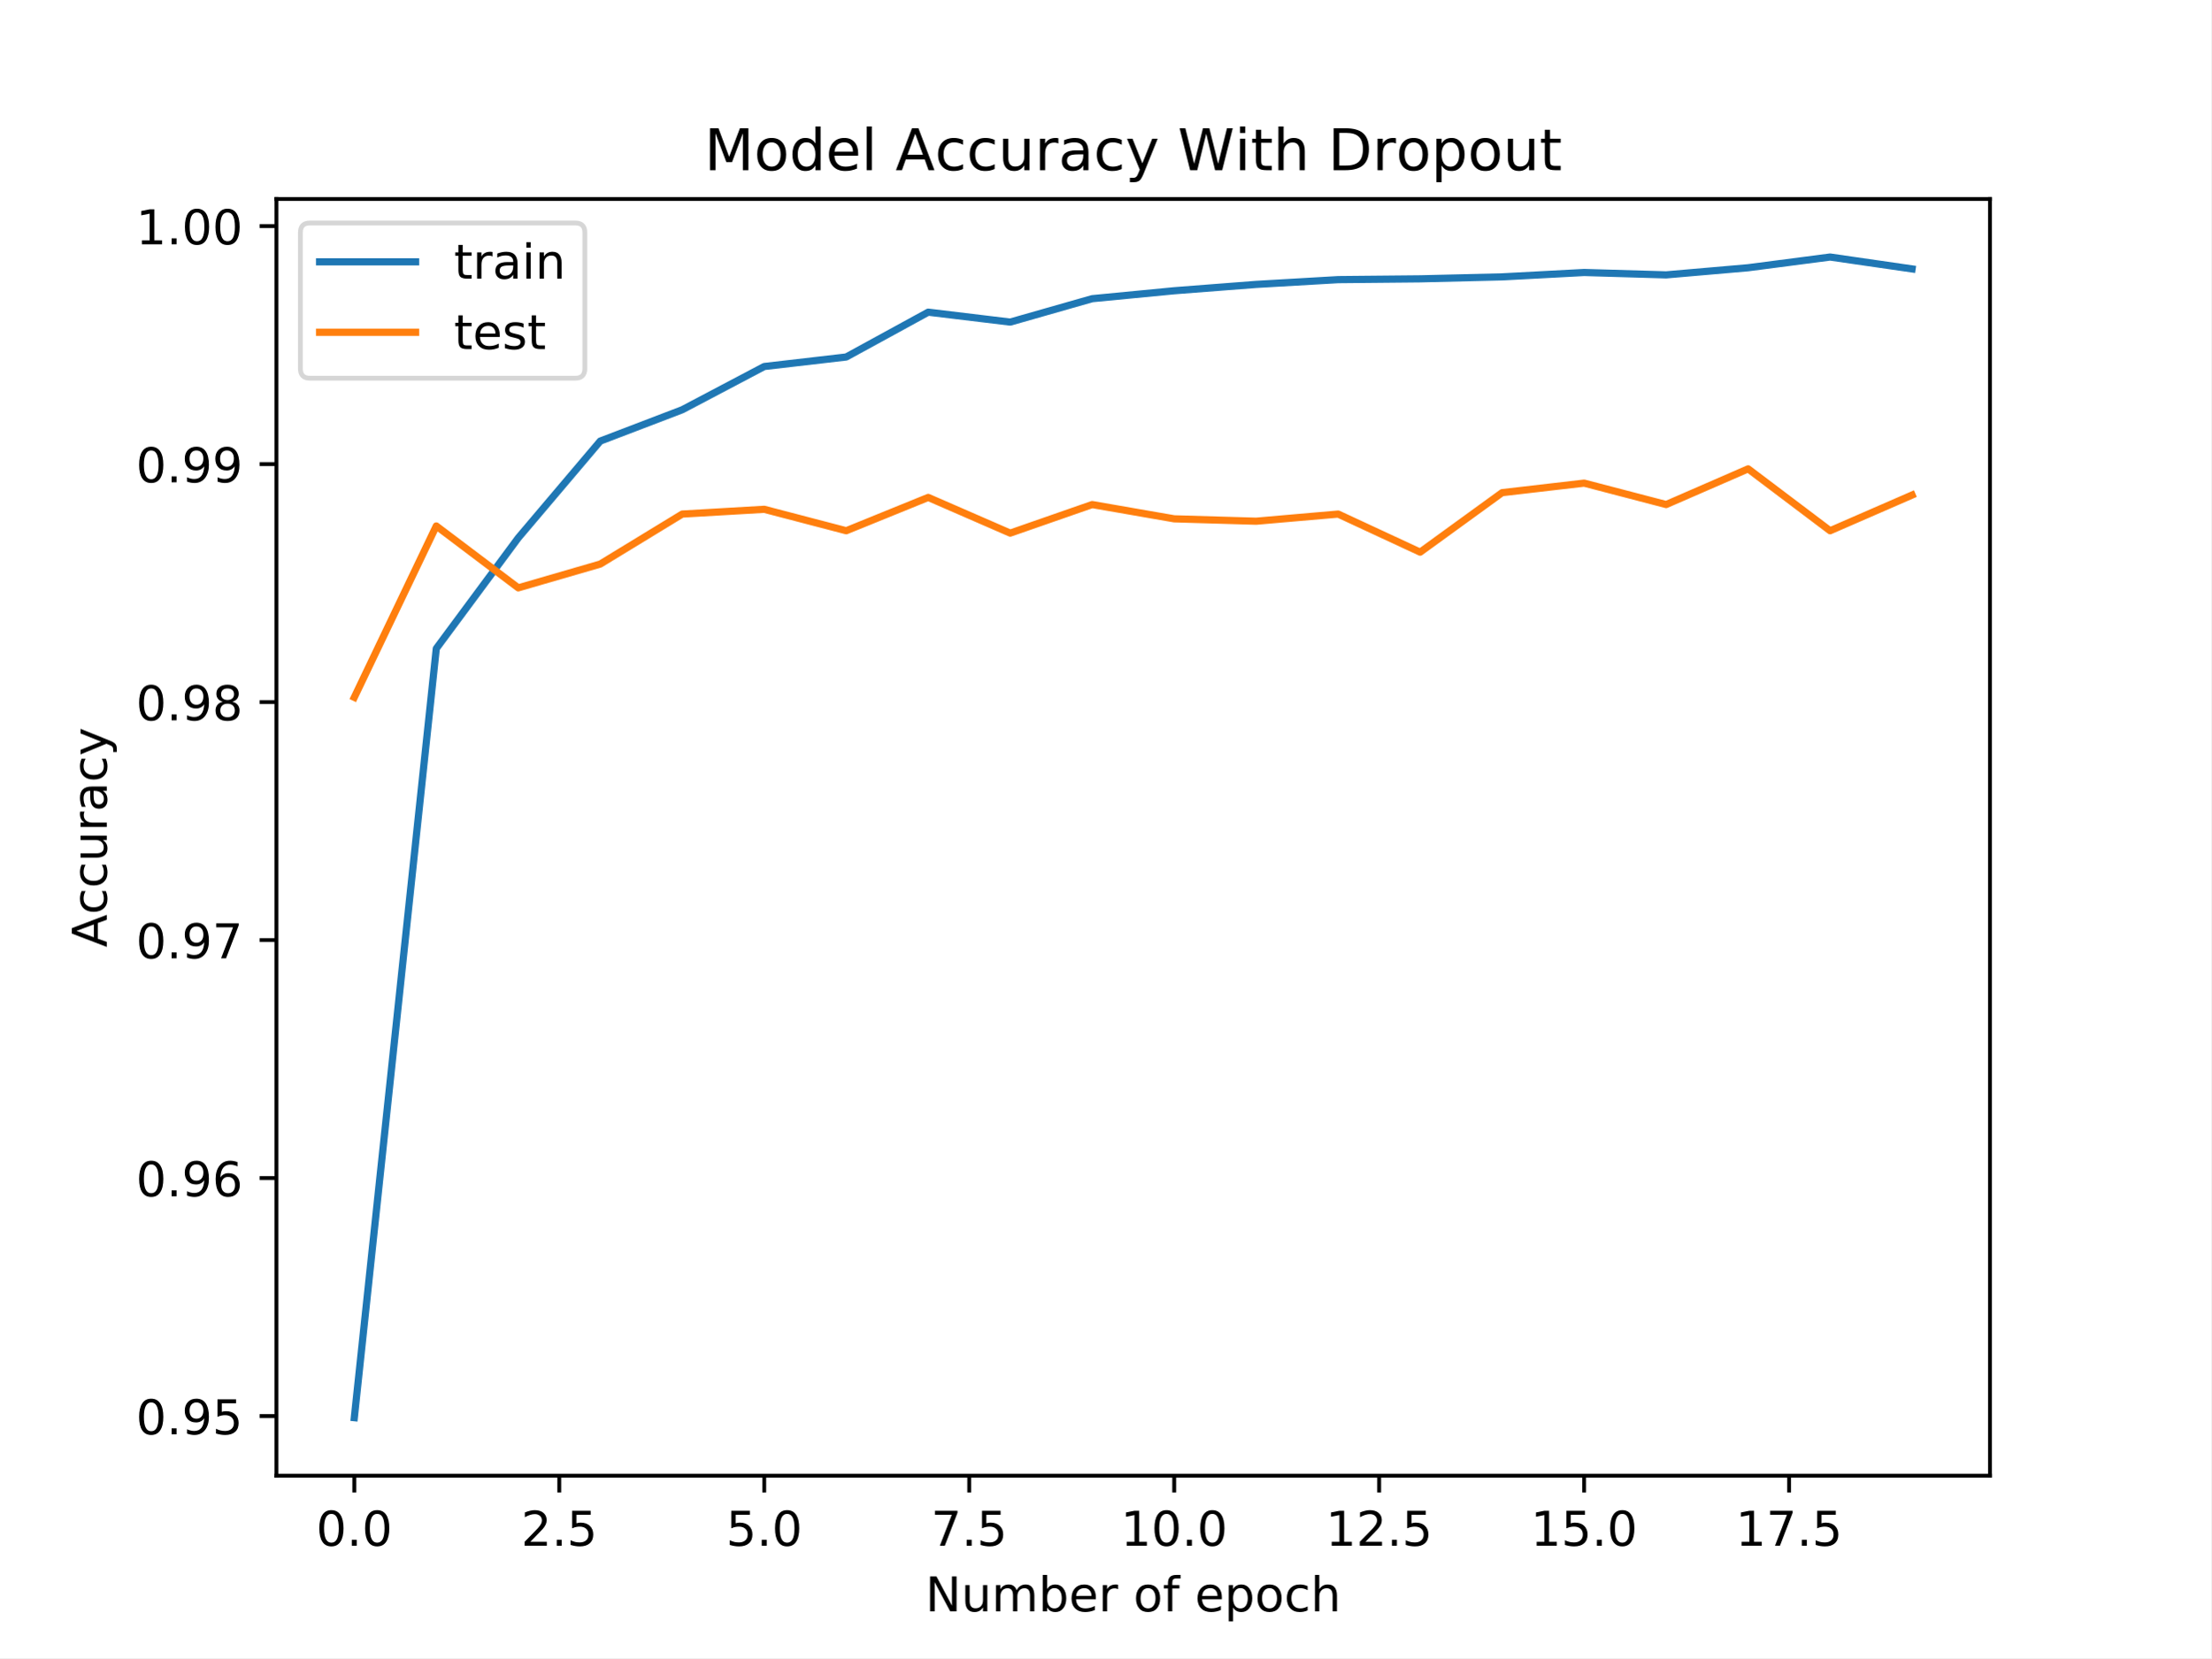
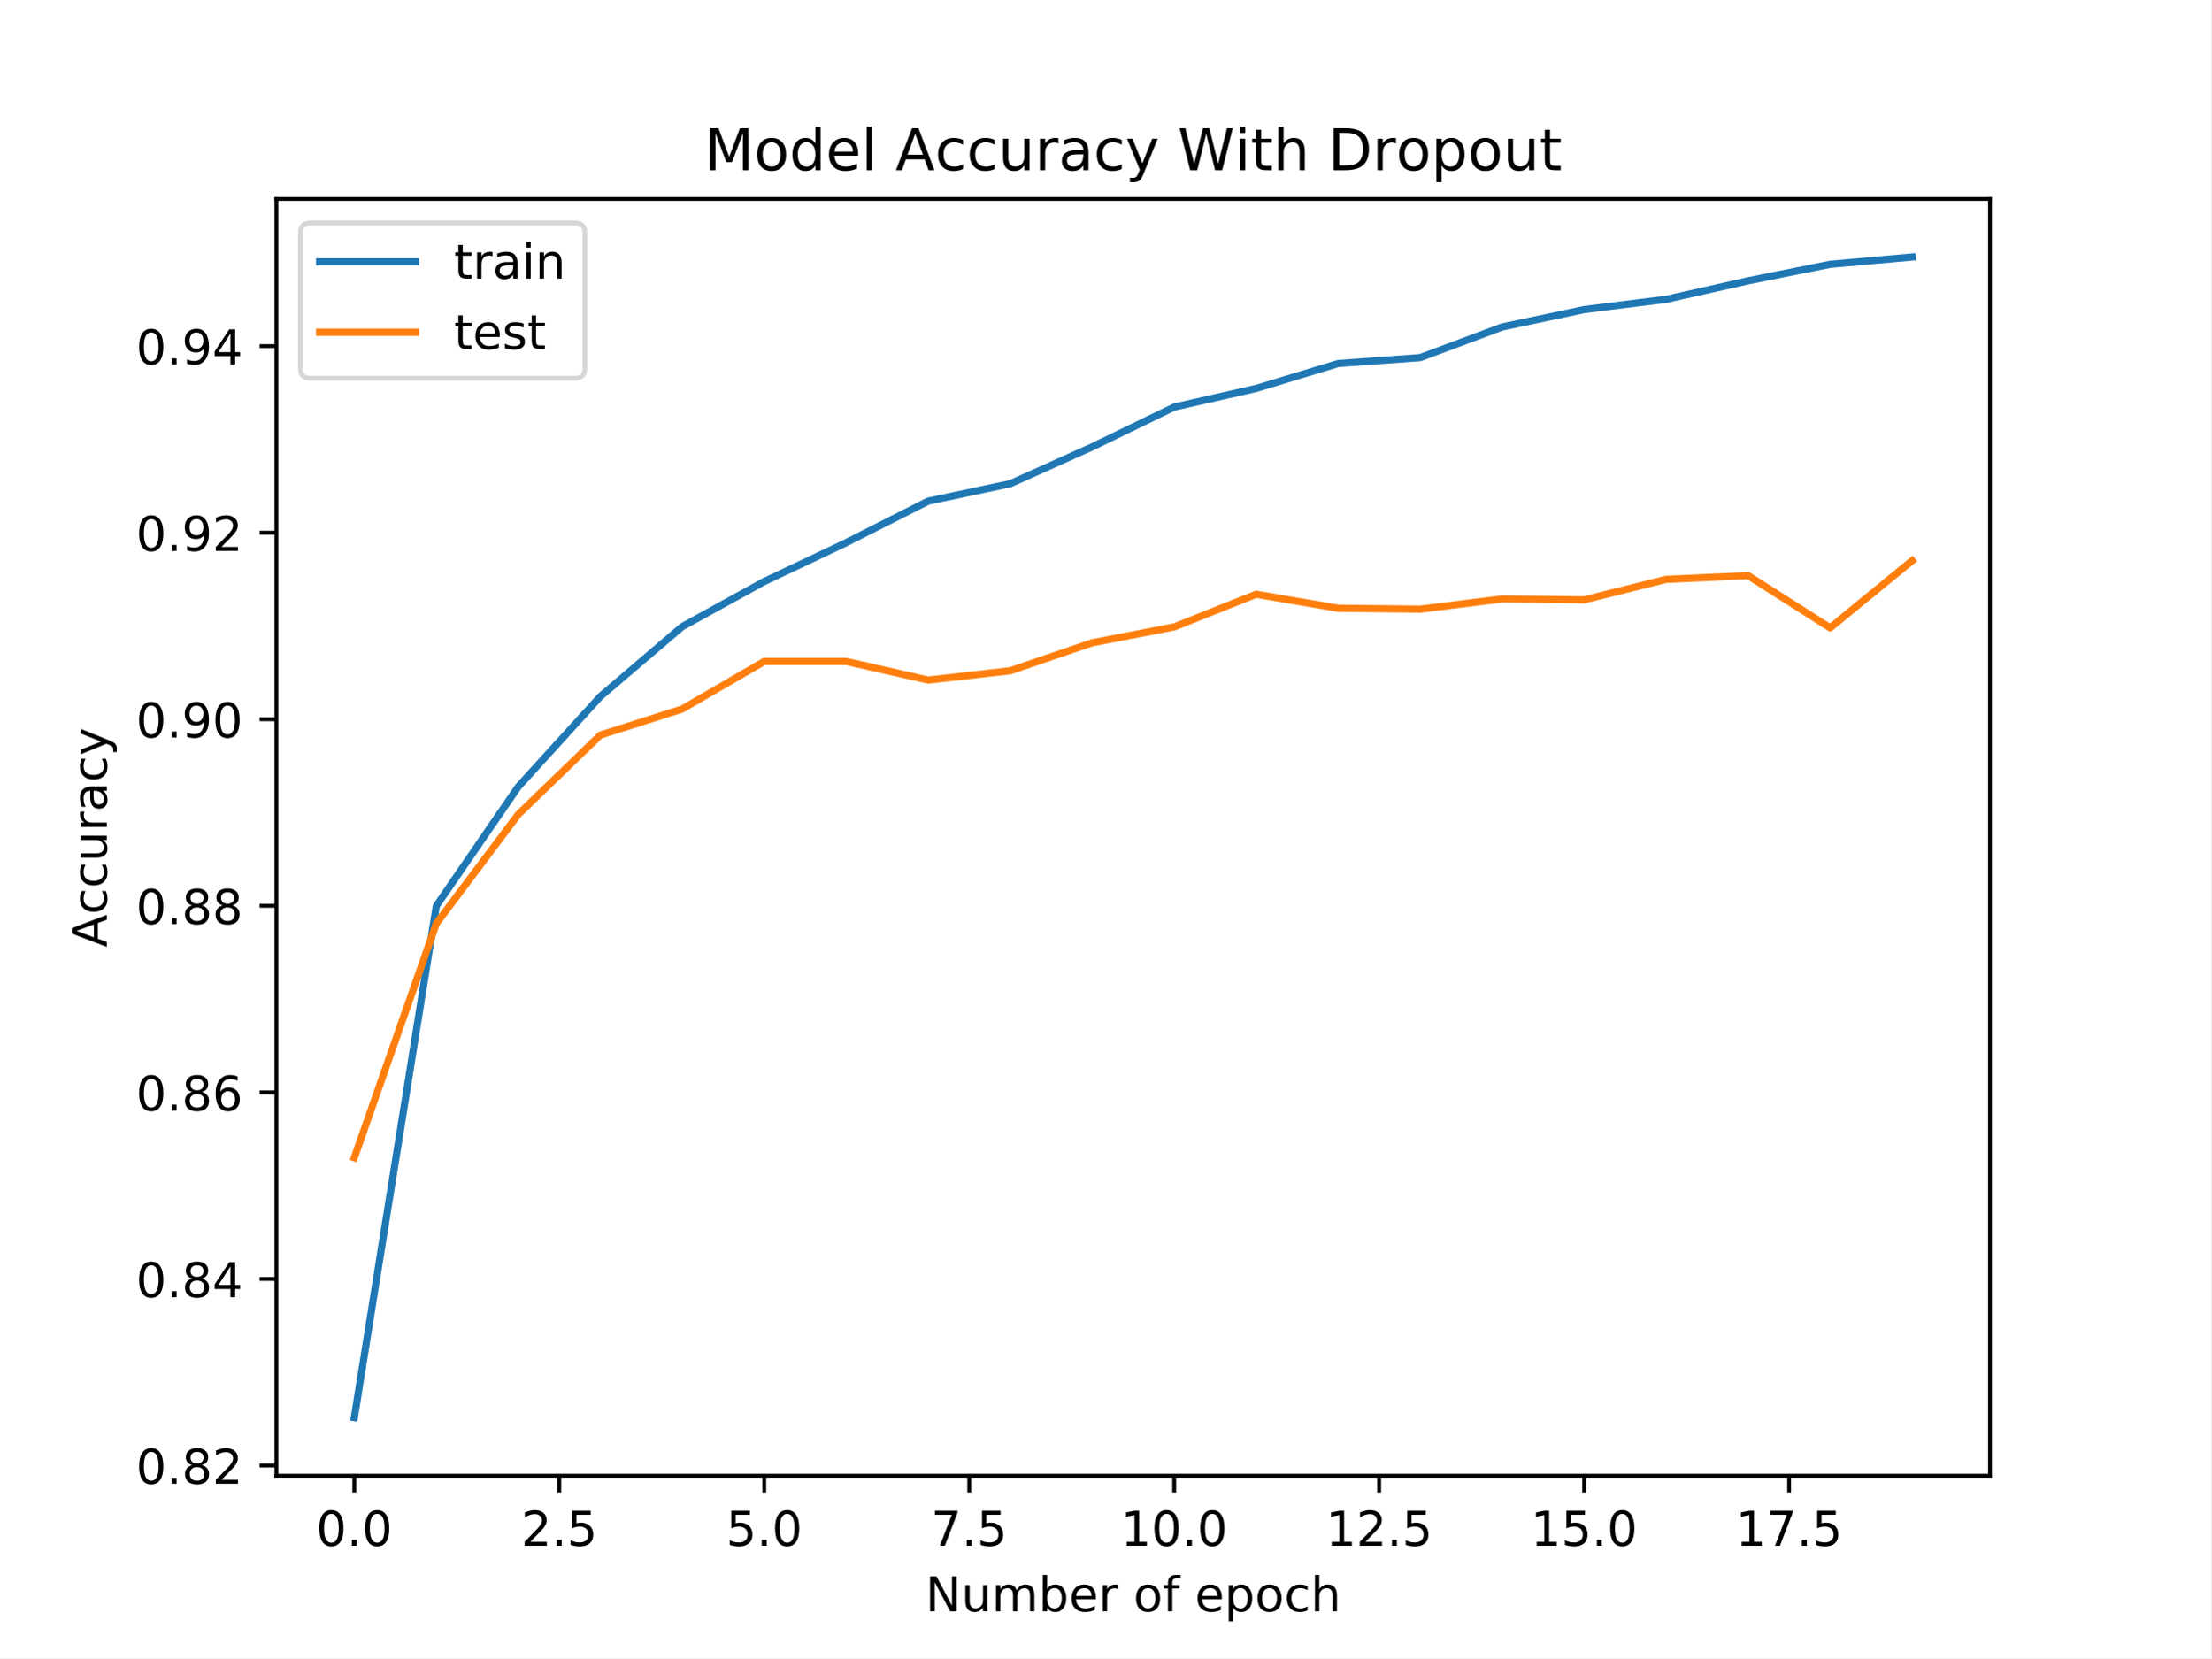
<svg xmlns="http://www.w3.org/2000/svg" xmlns:xlink="http://www.w3.org/1999/xlink" height="345.6pt" version="1.1" viewBox="0 0 460.8 345.6" width="460.8pt">
  <defs>
    <style type="text/css">
*{stroke-linecap:butt;stroke-linejoin:round;}
  </style>
  </defs>
  <g id="figure_1">
    <g id="patch_1">
      <path d="M 0 345.6  L 460.8 345.6  L 460.8 0  L 0 0  z " style="fill:#ffffff;" />
    </g>
    <g id="axes_1">
      <g id="patch_2">
        <path d="M 57.6 307.584  L 414.72 307.584  L 414.72 41.472  L 57.6 41.472  z " style="fill:#ffffff;" />
      </g>
      <g id="matplotlib.axis_1">
        <g id="xtick_1">
          <g id="line2d_1">
            <defs>
-               <path d="M 0 0  L 0 3.5  " id="ma39380a64a" style="stroke:#000000;stroke-width:0.8;" />
-             </defs>
-             <g>
-               <use style="stroke:#000000;stroke-width:0.8;" x="73.833" xlink:href="#ma39380a64a" y="307.584" />
+               <path d="M 0 0  L 0 3.5  " id="me2fb5395fa" style="stroke:#000000;stroke-width:0.8;" />
+             </defs>
+             <g>
+               <use style="stroke:#000000;stroke-width:0.8;" x="73.833" xlink:href="#me2fb5395fa" y="307.584" />
            </g>
          </g>
          <g id="text_1">
            <defs>
              <path d="M 31.781 66.406  Q 24.172 66.406 20.328 58.906  Q 16.5 51.422 16.5 36.375  Q 16.5 21.391 20.328 13.891  Q 24.172 6.391 31.781 6.391  Q 39.453 6.391 43.281 13.891  Q 47.125 21.391 47.125 36.375  Q 47.125 51.422 43.281 58.906  Q 39.453 66.406 31.781 66.406  z M 31.781 74.219  Q 44.047 74.219 50.516 64.516  Q 56.984 54.828 56.984 36.375  Q 56.984 17.969 50.516 8.266  Q 44.047 -1.422 31.781 -1.422  Q 19.531 -1.422 13.062 8.266  Q 6.594 17.969 6.594 36.375  Q 6.594 54.828 13.062 64.516  Q 19.531 74.219 31.781 74.219  z " id="DejaVuSans-48" />
              <path d="M 10.688 12.406  L 21 12.406  L 21 0  L 10.688 0  z " id="DejaVuSans-46" />
            </defs>
            <g transform="translate(65.88116 322.1824)scale(0.1 -0.1)">
              <use xlink:href="#DejaVuSans-48" />
              <use x="63.623" xlink:href="#DejaVuSans-46" />
              <use x="95.41" xlink:href="#DejaVuSans-48" />
            </g>
          </g>
        </g>
        <g id="xtick_2">
          <g id="line2d_2">
            <g>
-               <use style="stroke:#000000;stroke-width:0.8;" x="116.55" xlink:href="#ma39380a64a" y="307.584" />
+               <use style="stroke:#000000;stroke-width:0.8;" x="116.55" xlink:href="#me2fb5395fa" y="307.584" />
            </g>
          </g>
          <g id="text_2">
            <defs>
              <path d="M 19.188 8.297  L 53.609 8.297  L 53.609 0  L 7.328 0  L 7.328 8.297  Q 12.938 14.109 22.625 23.891  Q 32.328 33.688 34.812 36.531  Q 39.547 41.844 41.422 45.531  Q 43.312 49.219 43.312 52.781  Q 43.312 58.594 39.234 62.25  Q 35.156 65.922 28.609 65.922  Q 23.969 65.922 18.812 64.312  Q 13.672 62.703 7.812 59.422  L 7.812 69.391  Q 13.766 71.781 18.938 73  Q 24.125 74.219 28.422 74.219  Q 39.75 74.219 46.484 68.547  Q 53.219 62.891 53.219 53.422  Q 53.219 48.922 51.531 44.891  Q 49.859 40.875 45.406 35.406  Q 44.188 33.984 37.641 27.219  Q 31.109 20.453 19.188 8.297  z " id="DejaVuSans-50" />
              <path d="M 10.797 72.906  L 49.516 72.906  L 49.516 64.594  L 19.828 64.594  L 19.828 46.734  Q 21.969 47.469 24.109 47.828  Q 26.266 48.188 28.422 48.188  Q 40.625 48.188 47.75 41.5  Q 54.891 34.812 54.891 23.391  Q 54.891 11.625 47.562 5.094  Q 40.234 -1.422 26.906 -1.422  Q 22.312 -1.422 17.547 -0.641  Q 12.797 0.141 7.719 1.703  L 7.719 11.625  Q 12.109 9.234 16.797 8.062  Q 21.484 6.891 26.703 6.891  Q 35.156 6.891 40.078 11.328  Q 45.016 15.766 45.016 23.391  Q 45.016 31 40.078 35.438  Q 35.156 39.891 26.703 39.891  Q 22.75 39.891 18.812 39.016  Q 14.891 38.141 10.797 36.281  z " id="DejaVuSans-53" />
            </defs>
            <g transform="translate(108.5989 322.1824)scale(0.1 -0.1)">
              <use xlink:href="#DejaVuSans-50" />
              <use x="63.623" xlink:href="#DejaVuSans-46" />
              <use x="95.41" xlink:href="#DejaVuSans-53" />
            </g>
          </g>
        </g>
        <g id="xtick_3">
          <g id="line2d_3">
            <g>
-               <use style="stroke:#000000;stroke-width:0.8;" x="159.268" xlink:href="#ma39380a64a" y="307.584" />
+               <use style="stroke:#000000;stroke-width:0.8;" x="159.268" xlink:href="#me2fb5395fa" y="307.584" />
            </g>
          </g>
          <g id="text_3">
            <g transform="translate(151.3166 322.1824)scale(0.1 -0.1)">
              <use xlink:href="#DejaVuSans-53" />
              <use x="63.623" xlink:href="#DejaVuSans-46" />
              <use x="95.41" xlink:href="#DejaVuSans-48" />
            </g>
          </g>
        </g>
        <g id="xtick_4">
          <g id="line2d_4">
            <g>
-               <use style="stroke:#000000;stroke-width:0.8;" x="201.986" xlink:href="#ma39380a64a" y="307.584" />
+               <use style="stroke:#000000;stroke-width:0.8;" x="201.986" xlink:href="#me2fb5395fa" y="307.584" />
            </g>
          </g>
          <g id="text_4">
            <defs>
              <path d="M 8.203 72.906  L 55.078 72.906  L 55.078 68.703  L 28.609 0  L 18.312 0  L 43.219 64.594  L 8.203 64.594  z " id="DejaVuSans-55" />
            </defs>
            <g transform="translate(194.0343 322.1824)scale(0.1 -0.1)">
              <use xlink:href="#DejaVuSans-55" />
              <use x="63.623" xlink:href="#DejaVuSans-46" />
              <use x="95.41" xlink:href="#DejaVuSans-53" />
            </g>
          </g>
        </g>
        <g id="xtick_5">
          <g id="line2d_5">
            <g>
-               <use style="stroke:#000000;stroke-width:0.8;" x="244.704" xlink:href="#ma39380a64a" y="307.584" />
+               <use style="stroke:#000000;stroke-width:0.8;" x="244.704" xlink:href="#me2fb5395fa" y="307.584" />
            </g>
          </g>
          <g id="text_5">
            <defs>
              <path d="M 12.406 8.297  L 28.516 8.297  L 28.516 63.922  L 10.984 60.406  L 10.984 69.391  L 28.422 72.906  L 38.281 72.906  L 38.281 8.297  L 54.391 8.297  L 54.391 0  L 12.406 0  z " id="DejaVuSans-49" />
            </defs>
            <g transform="translate(233.5707 322.1824)scale(0.1 -0.1)">
              <use xlink:href="#DejaVuSans-49" />
              <use x="63.623" xlink:href="#DejaVuSans-48" />
              <use x="127.246" xlink:href="#DejaVuSans-46" />
              <use x="159.033" xlink:href="#DejaVuSans-48" />
            </g>
          </g>
        </g>
        <g id="xtick_6">
          <g id="line2d_6">
            <g>
-               <use style="stroke:#000000;stroke-width:0.8;" x="287.421" xlink:href="#ma39380a64a" y="307.584" />
+               <use style="stroke:#000000;stroke-width:0.8;" x="287.421" xlink:href="#me2fb5395fa" y="307.584" />
            </g>
          </g>
          <g id="text_6">
            <g transform="translate(276.2884 322.1824)scale(0.1 -0.1)">
              <use xlink:href="#DejaVuSans-49" />
              <use x="63.623" xlink:href="#DejaVuSans-50" />
              <use x="127.246" xlink:href="#DejaVuSans-46" />
              <use x="159.033" xlink:href="#DejaVuSans-53" />
            </g>
          </g>
        </g>
        <g id="xtick_7">
          <g id="line2d_7">
            <g>
-               <use style="stroke:#000000;stroke-width:0.8;" x="330.139" xlink:href="#ma39380a64a" y="307.584" />
+               <use style="stroke:#000000;stroke-width:0.8;" x="330.139" xlink:href="#me2fb5395fa" y="307.584" />
            </g>
          </g>
          <g id="text_7">
            <g transform="translate(319.0061 322.1824)scale(0.1 -0.1)">
              <use xlink:href="#DejaVuSans-49" />
              <use x="63.623" xlink:href="#DejaVuSans-53" />
              <use x="127.246" xlink:href="#DejaVuSans-46" />
              <use x="159.033" xlink:href="#DejaVuSans-48" />
            </g>
          </g>
        </g>
        <g id="xtick_8">
          <g id="line2d_8">
            <g>
-               <use style="stroke:#000000;stroke-width:0.8;" x="372.857" xlink:href="#ma39380a64a" y="307.584" />
+               <use style="stroke:#000000;stroke-width:0.8;" x="372.857" xlink:href="#me2fb5395fa" y="307.584" />
            </g>
          </g>
          <g id="text_8">
            <g transform="translate(361.7238 322.1824)scale(0.1 -0.1)">
              <use xlink:href="#DejaVuSans-49" />
              <use x="63.623" xlink:href="#DejaVuSans-55" />
              <use x="127.246" xlink:href="#DejaVuSans-46" />
              <use x="159.033" xlink:href="#DejaVuSans-53" />
            </g>
          </g>
        </g>
        <g id="text_9">
          <defs>
            <path d="M 9.812 72.906  L 23.094 72.906  L 55.422 11.922  L 55.422 72.906  L 64.984 72.906  L 64.984 0  L 51.703 0  L 19.391 60.984  L 19.391 0  L 9.812 0  z " id="DejaVuSans-78" />
            <path d="M 8.5 21.578  L 8.5 54.688  L 17.484 54.688  L 17.484 21.922  Q 17.484 14.156 20.5 10.266  Q 23.531 6.391 29.594 6.391  Q 36.859 6.391 41.078 11.031  Q 45.312 15.672 45.312 23.688  L 45.312 54.688  L 54.297 54.688  L 54.297 0  L 45.312 0  L 45.312 8.406  Q 42.047 3.422 37.719 1  Q 33.406 -1.422 27.688 -1.422  Q 18.266 -1.422 13.375 4.438  Q 8.5 10.297 8.5 21.578  z M 31.109 56  z " id="DejaVuSans-117" />
            <path d="M 52 44.188  Q 55.375 50.25 60.062 53.125  Q 64.75 56 71.094 56  Q 79.641 56 84.281 50.016  Q 88.922 44.047 88.922 33.016  L 88.922 0  L 79.891 0  L 79.891 32.719  Q 79.891 40.578 77.094 44.375  Q 74.312 48.188 68.609 48.188  Q 61.625 48.188 57.562 43.547  Q 53.516 38.922 53.516 30.906  L 53.516 0  L 44.484 0  L 44.484 32.719  Q 44.484 40.625 41.703 44.406  Q 38.922 48.188 33.109 48.188  Q 26.219 48.188 22.156 43.531  Q 18.109 38.875 18.109 30.906  L 18.109 0  L 9.078 0  L 9.078 54.688  L 18.109 54.688  L 18.109 46.188  Q 21.188 51.219 25.484 53.609  Q 29.781 56 35.688 56  Q 41.656 56 45.828 52.969  Q 50 49.953 52 44.188  z " id="DejaVuSans-109" />
            <path d="M 48.688 27.297  Q 48.688 37.203 44.609 42.844  Q 40.531 48.484 33.406 48.484  Q 26.266 48.484 22.188 42.844  Q 18.109 37.203 18.109 27.297  Q 18.109 17.391 22.188 11.75  Q 26.266 6.109 33.406 6.109  Q 40.531 6.109 44.609 11.75  Q 48.688 17.391 48.688 27.297  z M 18.109 46.391  Q 20.953 51.266 25.266 53.625  Q 29.594 56 35.594 56  Q 45.562 56 51.781 48.094  Q 58.016 40.188 58.016 27.297  Q 58.016 14.406 51.781 6.484  Q 45.562 -1.422 35.594 -1.422  Q 29.594 -1.422 25.266 0.953  Q 20.953 3.328 18.109 8.203  L 18.109 0  L 9.078 0  L 9.078 75.984  L 18.109 75.984  z " id="DejaVuSans-98" />
            <path d="M 56.203 29.594  L 56.203 25.203  L 14.891 25.203  Q 15.484 15.922 20.484 11.062  Q 25.484 6.203 34.422 6.203  Q 39.594 6.203 44.453 7.469  Q 49.312 8.734 54.109 11.281  L 54.109 2.781  Q 49.266 0.734 44.188 -0.344  Q 39.109 -1.422 33.891 -1.422  Q 20.797 -1.422 13.156 6.188  Q 5.516 13.812 5.516 26.812  Q 5.516 40.234 12.766 48.109  Q 20.016 56 32.328 56  Q 43.359 56 49.781 48.891  Q 56.203 41.797 56.203 29.594  z M 47.219 32.234  Q 47.125 39.594 43.094 43.984  Q 39.062 48.391 32.422 48.391  Q 24.906 48.391 20.391 44.141  Q 15.875 39.891 15.188 32.172  z " id="DejaVuSans-101" />
            <path d="M 41.109 46.297  Q 39.594 47.172 37.812 47.578  Q 36.031 48 33.891 48  Q 26.266 48 22.188 43.047  Q 18.109 38.094 18.109 28.812  L 18.109 0  L 9.078 0  L 9.078 54.688  L 18.109 54.688  L 18.109 46.188  Q 20.953 51.172 25.484 53.578  Q 30.031 56 36.531 56  Q 37.453 56 38.578 55.875  Q 39.703 55.766 41.062 55.516  z " id="DejaVuSans-114" />
            <path id="DejaVuSans-32" />
            <path d="M 30.609 48.391  Q 23.391 48.391 19.188 42.75  Q 14.984 37.109 14.984 27.297  Q 14.984 17.484 19.156 11.844  Q 23.344 6.203 30.609 6.203  Q 37.797 6.203 41.984 11.859  Q 46.188 17.531 46.188 27.297  Q 46.188 37.016 41.984 42.703  Q 37.797 48.391 30.609 48.391  z M 30.609 56  Q 42.328 56 49.016 48.375  Q 55.719 40.766 55.719 27.297  Q 55.719 13.875 49.016 6.219  Q 42.328 -1.422 30.609 -1.422  Q 18.844 -1.422 12.172 6.219  Q 5.516 13.875 5.516 27.297  Q 5.516 40.766 12.172 48.375  Q 18.844 56 30.609 56  z " id="DejaVuSans-111" />
            <path d="M 37.109 75.984  L 37.109 68.5  L 28.516 68.5  Q 23.688 68.5 21.797 66.547  Q 19.922 64.594 19.922 59.516  L 19.922 54.688  L 34.719 54.688  L 34.719 47.703  L 19.922 47.703  L 19.922 0  L 10.891 0  L 10.891 47.703  L 2.297 47.703  L 2.297 54.688  L 10.891 54.688  L 10.891 58.5  Q 10.891 67.625 15.141 71.797  Q 19.391 75.984 28.609 75.984  z " id="DejaVuSans-102" />
            <path d="M 18.109 8.203  L 18.109 -20.797  L 9.078 -20.797  L 9.078 54.688  L 18.109 54.688  L 18.109 46.391  Q 20.953 51.266 25.266 53.625  Q 29.594 56 35.594 56  Q 45.562 56 51.781 48.094  Q 58.016 40.188 58.016 27.297  Q 58.016 14.406 51.781 6.484  Q 45.562 -1.422 35.594 -1.422  Q 29.594 -1.422 25.266 0.953  Q 20.953 3.328 18.109 8.203  z M 48.688 27.297  Q 48.688 37.203 44.609 42.844  Q 40.531 48.484 33.406 48.484  Q 26.266 48.484 22.188 42.844  Q 18.109 37.203 18.109 27.297  Q 18.109 17.391 22.188 11.75  Q 26.266 6.109 33.406 6.109  Q 40.531 6.109 44.609 11.75  Q 48.688 17.391 48.688 27.297  z " id="DejaVuSans-112" />
            <path d="M 48.781 52.594  L 48.781 44.188  Q 44.969 46.297 41.141 47.344  Q 37.312 48.391 33.406 48.391  Q 24.656 48.391 19.812 42.844  Q 14.984 37.312 14.984 27.297  Q 14.984 17.281 19.812 11.734  Q 24.656 6.203 33.406 6.203  Q 37.312 6.203 41.141 7.25  Q 44.969 8.297 48.781 10.406  L 48.781 2.094  Q 45.016 0.344 40.984 -0.531  Q 36.969 -1.422 32.422 -1.422  Q 20.062 -1.422 12.781 6.344  Q 5.516 14.109 5.516 27.297  Q 5.516 40.672 12.859 48.328  Q 20.219 56 33.016 56  Q 37.156 56 41.109 55.141  Q 45.062 54.297 48.781 52.594  z " id="DejaVuSans-99" />
            <path d="M 54.891 33.016  L 54.891 0  L 45.906 0  L 45.906 32.719  Q 45.906 40.484 42.875 44.328  Q 39.844 48.188 33.797 48.188  Q 26.516 48.188 22.312 43.547  Q 18.109 38.922 18.109 30.906  L 18.109 0  L 9.078 0  L 9.078 75.984  L 18.109 75.984  L 18.109 46.188  Q 21.344 51.125 25.703 53.562  Q 30.078 56 35.797 56  Q 45.219 56 50.047 50.172  Q 54.891 44.344 54.891 33.016  z " id="DejaVuSans-104" />
          </defs>
          <g transform="translate(192.8483 335.8606)scale(0.1 -0.1)">
            <use xlink:href="#DejaVuSans-78" />
            <use x="74.805" xlink:href="#DejaVuSans-117" />
            <use x="138.184" xlink:href="#DejaVuSans-109" />
            <use x="235.596" xlink:href="#DejaVuSans-98" />
            <use x="299.072" xlink:href="#DejaVuSans-101" />
            <use x="360.596" xlink:href="#DejaVuSans-114" />
            <use x="401.709" xlink:href="#DejaVuSans-32" />
            <use x="433.496" xlink:href="#DejaVuSans-111" />
            <use x="494.678" xlink:href="#DejaVuSans-102" />
            <use x="529.883" xlink:href="#DejaVuSans-32" />
            <use x="561.67" xlink:href="#DejaVuSans-101" />
            <use x="623.193" xlink:href="#DejaVuSans-112" />
            <use x="686.67" xlink:href="#DejaVuSans-111" />
            <use x="747.852" xlink:href="#DejaVuSans-99" />
            <use x="802.832" xlink:href="#DejaVuSans-104" />
          </g>
        </g>
      </g>
      <g id="matplotlib.axis_2">
        <g id="ytick_1">
          <g id="line2d_9">
            <defs>
-               <path d="M 0 0  L -3.5 0  " id="mb03cf5cbe0" style="stroke:#000000;stroke-width:0.8;" />
-             </defs>
-             <g>
-               <use style="stroke:#000000;stroke-width:0.8;" x="57.6" xlink:href="#mb03cf5cbe0" y="295.157" />
+               <path d="M 0 0  L -3.5 0  " id="m3cf992820d" style="stroke:#000000;stroke-width:0.8;" />
+             </defs>
+             <g>
+               <use style="stroke:#000000;stroke-width:0.8;" x="57.6" xlink:href="#m3cf992820d" y="305.469" />
            </g>
          </g>
          <g id="text_10">
            <defs>
-               <path d="M 10.984 1.516  L 10.984 10.5  Q 14.703 8.734 18.5 7.812  Q 22.312 6.891 25.984 6.891  Q 35.75 6.891 40.891 13.453  Q 46.047 20.016 46.781 33.406  Q 43.953 29.203 39.594 26.953  Q 35.25 24.703 29.984 24.703  Q 19.047 24.703 12.672 31.312  Q 6.297 37.938 6.297 49.422  Q 6.297 60.641 12.938 67.422  Q 19.578 74.219 30.609 74.219  Q 43.266 74.219 49.922 64.516  Q 56.594 54.828 56.594 36.375  Q 56.594 19.141 48.406 8.859  Q 40.234 -1.422 26.422 -1.422  Q 22.703 -1.422 18.891 -0.688  Q 15.094 0.047 10.984 1.516  z M 30.609 32.422  Q 37.25 32.422 41.125 36.953  Q 45.016 41.5 45.016 49.422  Q 45.016 57.281 41.125 61.844  Q 37.25 66.406 30.609 66.406  Q 23.969 66.406 20.094 61.844  Q 16.219 57.281 16.219 49.422  Q 16.219 41.5 20.094 36.953  Q 23.969 32.422 30.609 32.422  z " id="DejaVuSans-57" />
-             </defs>
-             <g transform="translate(28.33438 298.9565)scale(0.1 -0.1)">
-               <use xlink:href="#DejaVuSans-48" />
-               <use x="63.623" xlink:href="#DejaVuSans-46" />
-               <use x="95.41" xlink:href="#DejaVuSans-57" />
-               <use x="159.033" xlink:href="#DejaVuSans-53" />
+               <path d="M 31.781 34.625  Q 24.75 34.625 20.719 30.859  Q 16.703 27.094 16.703 20.516  Q 16.703 13.922 20.719 10.156  Q 24.75 6.391 31.781 6.391  Q 38.812 6.391 42.859 10.172  Q 46.922 13.969 46.922 20.516  Q 46.922 27.094 42.891 30.859  Q 38.875 34.625 31.781 34.625  z M 21.922 38.812  Q 15.578 40.375 12.031 44.719  Q 8.5 49.078 8.5 55.328  Q 8.5 64.062 14.719 69.141  Q 20.953 74.219 31.781 74.219  Q 42.672 74.219 48.875 69.141  Q 55.078 64.062 55.078 55.328  Q 55.078 49.078 51.531 44.719  Q 48 40.375 41.703 38.812  Q 48.828 37.156 52.797 32.312  Q 56.781 27.484 56.781 20.516  Q 56.781 9.906 50.312 4.234  Q 43.844 -1.422 31.781 -1.422  Q 19.734 -1.422 13.25 4.234  Q 6.781 9.906 6.781 20.516  Q 6.781 27.484 10.781 32.312  Q 14.797 37.156 21.922 38.812  z M 18.312 54.391  Q 18.312 48.734 21.844 45.562  Q 25.391 42.391 31.781 42.391  Q 38.141 42.391 41.719 45.562  Q 45.312 48.734 45.312 54.391  Q 45.312 60.062 41.719 63.234  Q 38.141 66.406 31.781 66.406  Q 25.391 66.406 21.844 63.234  Q 18.312 60.062 18.312 54.391  z " id="DejaVuSans-56" />
+             </defs>
+             <g transform="translate(28.33438 309.2686)scale(0.1 -0.1)">
+               <use xlink:href="#DejaVuSans-48" />
+               <use x="63.623" xlink:href="#DejaVuSans-46" />
+               <use x="95.41" xlink:href="#DejaVuSans-56" />
+               <use x="159.033" xlink:href="#DejaVuSans-50" />
            </g>
          </g>
        </g>
        <g id="ytick_2">
          <g id="line2d_10">
            <g>
-               <use style="stroke:#000000;stroke-width:0.8;" x="57.6" xlink:href="#mb03cf5cbe0" y="245.55" />
+               <use style="stroke:#000000;stroke-width:0.8;" x="57.6" xlink:href="#m3cf992820d" y="266.581" />
            </g>
          </g>
          <g id="text_11">
            <defs>
-               <path d="M 33.016 40.375  Q 26.375 40.375 22.484 35.828  Q 18.609 31.297 18.609 23.391  Q 18.609 15.531 22.484 10.953  Q 26.375 6.391 33.016 6.391  Q 39.656 6.391 43.531 10.953  Q 47.406 15.531 47.406 23.391  Q 47.406 31.297 43.531 35.828  Q 39.656 40.375 33.016 40.375  z M 52.594 71.297  L 52.594 62.312  Q 48.875 64.062 45.094 64.984  Q 41.312 65.922 37.594 65.922  Q 27.828 65.922 22.672 59.328  Q 17.531 52.734 16.797 39.406  Q 19.672 43.656 24.016 45.922  Q 28.375 48.188 33.594 48.188  Q 44.578 48.188 50.953 41.516  Q 57.328 34.859 57.328 23.391  Q 57.328 12.156 50.688 5.359  Q 44.047 -1.422 33.016 -1.422  Q 20.359 -1.422 13.672 8.266  Q 6.984 17.969 6.984 36.375  Q 6.984 53.656 15.188 63.938  Q 23.391 74.219 37.203 74.219  Q 40.922 74.219 44.703 73.484  Q 48.484 72.75 52.594 71.297  z " id="DejaVuSans-54" />
-             </defs>
-             <g transform="translate(28.33438 249.3488)scale(0.1 -0.1)">
-               <use xlink:href="#DejaVuSans-48" />
-               <use x="63.623" xlink:href="#DejaVuSans-46" />
-               <use x="95.41" xlink:href="#DejaVuSans-57" />
-               <use x="159.033" xlink:href="#DejaVuSans-54" />
+               <path d="M 37.797 64.312  L 12.891 25.391  L 37.797 25.391  z M 35.203 72.906  L 47.609 72.906  L 47.609 25.391  L 58.016 25.391  L 58.016 17.188  L 47.609 17.188  L 47.609 0  L 37.797 0  L 37.797 17.188  L 4.891 17.188  L 4.891 26.703  z " id="DejaVuSans-52" />
+             </defs>
+             <g transform="translate(28.33438 270.38)scale(0.1 -0.1)">
+               <use xlink:href="#DejaVuSans-48" />
+               <use x="63.623" xlink:href="#DejaVuSans-46" />
+               <use x="95.41" xlink:href="#DejaVuSans-56" />
+               <use x="159.033" xlink:href="#DejaVuSans-52" />
            </g>
          </g>
        </g>
        <g id="ytick_3">
          <g id="line2d_11">
            <g>
-               <use style="stroke:#000000;stroke-width:0.8;" x="57.6" xlink:href="#mb03cf5cbe0" y="195.942" />
+               <use style="stroke:#000000;stroke-width:0.8;" x="57.6" xlink:href="#m3cf992820d" y="227.692" />
            </g>
          </g>
          <g id="text_12">
-             <g transform="translate(28.33438 199.7412)scale(0.1 -0.1)">
-               <use xlink:href="#DejaVuSans-48" />
-               <use x="63.623" xlink:href="#DejaVuSans-46" />
-               <use x="95.41" xlink:href="#DejaVuSans-57" />
-               <use x="159.033" xlink:href="#DejaVuSans-55" />
+             <defs>
+               <path d="M 33.016 40.375  Q 26.375 40.375 22.484 35.828  Q 18.609 31.297 18.609 23.391  Q 18.609 15.531 22.484 10.953  Q 26.375 6.391 33.016 6.391  Q 39.656 6.391 43.531 10.953  Q 47.406 15.531 47.406 23.391  Q 47.406 31.297 43.531 35.828  Q 39.656 40.375 33.016 40.375  z M 52.594 71.297  L 52.594 62.312  Q 48.875 64.062 45.094 64.984  Q 41.312 65.922 37.594 65.922  Q 27.828 65.922 22.672 59.328  Q 17.531 52.734 16.797 39.406  Q 19.672 43.656 24.016 45.922  Q 28.375 48.188 33.594 48.188  Q 44.578 48.188 50.953 41.516  Q 57.328 34.859 57.328 23.391  Q 57.328 12.156 50.688 5.359  Q 44.047 -1.422 33.016 -1.422  Q 20.359 -1.422 13.672 8.266  Q 6.984 17.969 6.984 36.375  Q 6.984 53.656 15.188 63.938  Q 23.391 74.219 37.203 74.219  Q 40.922 74.219 44.703 73.484  Q 48.484 72.75 52.594 71.297  z " id="DejaVuSans-54" />
+             </defs>
+             <g transform="translate(28.33438 231.4913)scale(0.1 -0.1)">
+               <use xlink:href="#DejaVuSans-48" />
+               <use x="63.623" xlink:href="#DejaVuSans-46" />
+               <use x="95.41" xlink:href="#DejaVuSans-56" />
+               <use x="159.033" xlink:href="#DejaVuSans-54" />
            </g>
          </g>
        </g>
        <g id="ytick_4">
          <g id="line2d_12">
            <g>
-               <use style="stroke:#000000;stroke-width:0.8;" x="57.6" xlink:href="#mb03cf5cbe0" y="146.334" />
+               <use style="stroke:#000000;stroke-width:0.8;" x="57.6" xlink:href="#m3cf992820d" y="188.803" />
            </g>
          </g>
          <g id="text_13">
-             <defs>
-               <path d="M 31.781 34.625  Q 24.75 34.625 20.719 30.859  Q 16.703 27.094 16.703 20.516  Q 16.703 13.922 20.719 10.156  Q 24.75 6.391 31.781 6.391  Q 38.812 6.391 42.859 10.172  Q 46.922 13.969 46.922 20.516  Q 46.922 27.094 42.891 30.859  Q 38.875 34.625 31.781 34.625  z M 21.922 38.812  Q 15.578 40.375 12.031 44.719  Q 8.5 49.078 8.5 55.328  Q 8.5 64.062 14.719 69.141  Q 20.953 74.219 31.781 74.219  Q 42.672 74.219 48.875 69.141  Q 55.078 64.062 55.078 55.328  Q 55.078 49.078 51.531 44.719  Q 48 40.375 41.703 38.812  Q 48.828 37.156 52.797 32.312  Q 56.781 27.484 56.781 20.516  Q 56.781 9.906 50.312 4.234  Q 43.844 -1.422 31.781 -1.422  Q 19.734 -1.422 13.25 4.234  Q 6.781 9.906 6.781 20.516  Q 6.781 27.484 10.781 32.312  Q 14.797 37.156 21.922 38.812  z M 18.312 54.391  Q 18.312 48.734 21.844 45.562  Q 25.391 42.391 31.781 42.391  Q 38.141 42.391 41.719 45.562  Q 45.312 48.734 45.312 54.391  Q 45.312 60.062 41.719 63.234  Q 38.141 66.406 31.781 66.406  Q 25.391 66.406 21.844 63.234  Q 18.312 60.062 18.312 54.391  z " id="DejaVuSans-56" />
-             </defs>
-             <g transform="translate(28.33438 150.1335)scale(0.1 -0.1)">
-               <use xlink:href="#DejaVuSans-48" />
-               <use x="63.623" xlink:href="#DejaVuSans-46" />
-               <use x="95.41" xlink:href="#DejaVuSans-57" />
+             <g transform="translate(28.33438 192.6026)scale(0.1 -0.1)">
+               <use xlink:href="#DejaVuSans-48" />
+               <use x="63.623" xlink:href="#DejaVuSans-46" />
+               <use x="95.41" xlink:href="#DejaVuSans-56" />
              <use x="159.033" xlink:href="#DejaVuSans-56" />
            </g>
          </g>
        </g>
        <g id="ytick_5">
          <g id="line2d_13">
            <g>
-               <use style="stroke:#000000;stroke-width:0.8;" x="57.6" xlink:href="#mb03cf5cbe0" y="96.727" />
+               <use style="stroke:#000000;stroke-width:0.8;" x="57.6" xlink:href="#m3cf992820d" y="149.915" />
            </g>
          </g>
          <g id="text_14">
-             <g transform="translate(28.33438 100.5259)scale(0.1 -0.1)">
+             <defs>
+               <path d="M 10.984 1.516  L 10.984 10.5  Q 14.703 8.734 18.5 7.812  Q 22.312 6.891 25.984 6.891  Q 35.75 6.891 40.891 13.453  Q 46.047 20.016 46.781 33.406  Q 43.953 29.203 39.594 26.953  Q 35.25 24.703 29.984 24.703  Q 19.047 24.703 12.672 31.312  Q 6.297 37.938 6.297 49.422  Q 6.297 60.641 12.938 67.422  Q 19.578 74.219 30.609 74.219  Q 43.266 74.219 49.922 64.516  Q 56.594 54.828 56.594 36.375  Q 56.594 19.141 48.406 8.859  Q 40.234 -1.422 26.422 -1.422  Q 22.703 -1.422 18.891 -0.688  Q 15.094 0.047 10.984 1.516  z M 30.609 32.422  Q 37.25 32.422 41.125 36.953  Q 45.016 41.5 45.016 49.422  Q 45.016 57.281 41.125 61.844  Q 37.25 66.406 30.609 66.406  Q 23.969 66.406 20.094 61.844  Q 16.219 57.281 16.219 49.422  Q 16.219 41.5 20.094 36.953  Q 23.969 32.422 30.609 32.422  z " id="DejaVuSans-57" />
+             </defs>
+             <g transform="translate(28.33438 153.7139)scale(0.1 -0.1)">
              <use xlink:href="#DejaVuSans-48" />
              <use x="63.623" xlink:href="#DejaVuSans-46" />
              <use x="95.41" xlink:href="#DejaVuSans-57" />
-               <use x="159.033" xlink:href="#DejaVuSans-57" />
+               <use x="159.033" xlink:href="#DejaVuSans-48" />
            </g>
          </g>
        </g>
        <g id="ytick_6">
          <g id="line2d_14">
            <g>
-               <use style="stroke:#000000;stroke-width:0.8;" x="57.6" xlink:href="#mb03cf5cbe0" y="47.119" />
+               <use style="stroke:#000000;stroke-width:0.8;" x="57.6" xlink:href="#m3cf992820d" y="111.026" />
            </g>
          </g>
          <g id="text_15">
-             <g transform="translate(28.33438 50.91822)scale(0.1 -0.1)">
-               <use xlink:href="#DejaVuSans-49" />
-               <use x="63.623" xlink:href="#DejaVuSans-46" />
-               <use x="95.41" xlink:href="#DejaVuSans-48" />
-               <use x="159.033" xlink:href="#DejaVuSans-48" />
-             </g>
-           </g>
-         </g>
-         <g id="text_16">
+             <g transform="translate(28.33438 114.8252)scale(0.1 -0.1)">
+               <use xlink:href="#DejaVuSans-48" />
+               <use x="63.623" xlink:href="#DejaVuSans-46" />
+               <use x="95.41" xlink:href="#DejaVuSans-57" />
+               <use x="159.033" xlink:href="#DejaVuSans-50" />
+             </g>
+           </g>
+         </g>
+         <g id="ytick_7">
+           <g id="line2d_15">
+             <g>
+               <use style="stroke:#000000;stroke-width:0.8;" x="57.6" xlink:href="#m3cf992820d" y="72.137" />
+             </g>
+           </g>
+           <g id="text_16">
+             <g transform="translate(28.33438 75.93656)scale(0.1 -0.1)">
+               <use xlink:href="#DejaVuSans-48" />
+               <use x="63.623" xlink:href="#DejaVuSans-46" />
+               <use x="95.41" xlink:href="#DejaVuSans-57" />
+               <use x="159.033" xlink:href="#DejaVuSans-52" />
+             </g>
+           </g>
+         </g>
+         <g id="text_17">
          <defs>
            <path d="M 34.188 63.188  L 20.797 26.906  L 47.609 26.906  z M 28.609 72.906  L 39.797 72.906  L 67.578 0  L 57.328 0  L 50.688 18.703  L 17.828 18.703  L 11.188 0  L 0.781 0  z " id="DejaVuSans-65" />
            <path d="M 34.281 27.484  Q 23.391 27.484 19.188 25  Q 14.984 22.516 14.984 16.5  Q 14.984 11.719 18.141 8.906  Q 21.297 6.109 26.703 6.109  Q 34.188 6.109 38.703 11.406  Q 43.219 16.703 43.219 25.484  L 43.219 27.484  z M 52.203 31.203  L 52.203 0  L 43.219 0  L 43.219 8.297  Q 40.141 3.328 35.547 0.953  Q 30.953 -1.422 24.312 -1.422  Q 15.922 -1.422 10.953 3.297  Q 6 8.016 6 15.922  Q 6 25.141 12.172 29.828  Q 18.359 34.516 30.609 34.516  L 43.219 34.516  L 43.219 35.406  Q 43.219 41.609 39.141 45  Q 35.062 48.391 27.688 48.391  Q 23 48.391 18.547 47.266  Q 14.109 46.141 10.016 43.891  L 10.016 52.203  Q 14.938 54.109 19.578 55.047  Q 24.219 56 28.609 56  Q 40.484 56 46.344 49.844  Q 52.203 43.703 52.203 31.203  z " id="DejaVuSans-97" />
            <path d="M 32.172 -5.078  Q 28.375 -14.844 24.75 -17.812  Q 21.141 -20.797 15.094 -20.797  L 7.906 -20.797  L 7.906 -13.281  L 13.188 -13.281  Q 16.891 -13.281 18.938 -11.516  Q 21 -9.766 23.484 -3.219  L 25.094 0.875  L 2.984 54.688  L 12.5 54.688  L 29.594 11.922  L 46.688 54.688  L 56.203 54.688  z " id="DejaVuSans-121" />
          </defs>
          <g transform="translate(22.25469 197.4428)rotate(-90)scale(0.1 -0.1)">
            <use xlink:href="#DejaVuSans-65" />
            <use x="68.393" xlink:href="#DejaVuSans-99" />
            <use x="123.373" xlink:href="#DejaVuSans-99" />
            <use x="178.354" xlink:href="#DejaVuSans-117" />
            <use x="241.732" xlink:href="#DejaVuSans-114" />
            <use x="282.846" xlink:href="#DejaVuSans-97" />
            <use x="344.125" xlink:href="#DejaVuSans-99" />
            <use x="399.105" xlink:href="#DejaVuSans-121" />
          </g>
        </g>
      </g>
-       <g id="line2d_15">
-         <path clip-path="url(#p6b591eaac8)" d="M 73.833 295.488  L 90.92 135.173  L 108.007 112.105  L 125.094 91.931  L 142.181 85.4  L 159.268 76.388  L 176.355 74.403  L 193.442 65.06  L 210.529 67.127  L 227.616 62.249  L 244.704 60.596  L 261.791 59.273  L 278.878 58.281  L 295.965 58.115  L 313.052 57.702  L 330.139 56.792  L 347.226 57.289  L 364.313 55.8  L 381.4 53.568  L 398.487 56.048  " style="fill:none;stroke:#1f77b4;stroke-linecap:square;stroke-width:1.5;" />
-       </g>
      <g id="line2d_16">
-         <path clip-path="url(#p6b591eaac8)" d="M 73.833 145.342  L 90.92 109.625  L 108.007 122.523  L 125.094 117.562  L 142.181 107.144  L 159.268 106.152  L 176.355 110.617  L 193.442 103.672  L 210.529 111.113  L 227.616 105.16  L 244.704 108.136  L 261.791 108.632  L 278.878 107.144  L 295.965 115.081  L 313.052 102.68  L 330.139 100.695  L 347.226 105.16  L 364.313 97.719  L 381.4 110.617  L 398.487 103.176  " style="fill:none;stroke:#ff7f0e;stroke-linecap:square;stroke-width:1.5;" />
+         <path clip-path="url(#p8c8c8558c0)" d="M 73.833 295.488  L 90.92 188.836  L 108.007 163.979  L 125.094 145.183  L 142.181 130.6  L 159.268 121.202  L 176.355 113.1  L 193.442 104.447  L 210.529 100.818  L 227.616 93.137  L 244.704 84.841  L 261.791 80.952  L 278.878 75.767  L 295.965 74.535  L 313.052 68.151  L 330.139 64.522  L 347.226 62.383  L 364.313 58.526  L 381.4 55.091  L 398.487 53.568  " style="fill:none;stroke:#1f77b4;stroke-linecap:square;stroke-width:1.5;" />
+       </g>
+       <g id="line2d_17">
+         <path clip-path="url(#p8c8c8558c0)" d="M 73.833 241.303  L 90.92 192.498  L 108.007 169.748  L 125.094 153.22  L 142.181 147.776  L 159.268 137.859  L 176.355 137.859  L 193.442 141.748  L 210.529 139.804  L 227.616 133.97  L 244.704 130.665  L 261.791 123.859  L 278.878 126.776  L 295.965 126.97  L 313.052 124.832  L 330.139 125.026  L 347.226 120.748  L 364.313 119.97  L 381.4 130.859  L 398.487 116.859  " style="fill:none;stroke:#ff7f0e;stroke-linecap:square;stroke-width:1.5;" />
      </g>
      <g id="patch_3">
        <path d="M 57.6 307.584  L 57.6 41.472  " style="fill:none;stroke:#000000;stroke-linecap:square;stroke-linejoin:miter;stroke-width:0.8;" />
      </g>
      <g id="patch_4">
        <path d="M 414.72 307.584  L 414.72 41.472  " style="fill:none;stroke:#000000;stroke-linecap:square;stroke-linejoin:miter;stroke-width:0.8;" />
      </g>
      <g id="patch_5">
        <path d="M 57.6 307.584  L 414.72 307.584  " style="fill:none;stroke:#000000;stroke-linecap:square;stroke-linejoin:miter;stroke-width:0.8;" />
      </g>
      <g id="patch_6">
        <path d="M 57.6 41.472  L 414.72 41.472  " style="fill:none;stroke:#000000;stroke-linecap:square;stroke-linejoin:miter;stroke-width:0.8;" />
      </g>
-       <g id="text_17">
+       <g id="text_18">
        <defs>
          <path d="M 9.812 72.906  L 24.516 72.906  L 43.109 23.297  L 61.812 72.906  L 76.516 72.906  L 76.516 0  L 66.891 0  L 66.891 64.016  L 48.094 14.016  L 38.188 14.016  L 19.391 64.016  L 19.391 0  L 9.812 0  z " id="DejaVuSans-77" />
          <path d="M 45.406 46.391  L 45.406 75.984  L 54.391 75.984  L 54.391 0  L 45.406 0  L 45.406 8.203  Q 42.578 3.328 38.25 0.953  Q 33.938 -1.422 27.875 -1.422  Q 17.969 -1.422 11.734 6.484  Q 5.516 14.406 5.516 27.297  Q 5.516 40.188 11.734 48.094  Q 17.969 56 27.875 56  Q 33.938 56 38.25 53.625  Q 42.578 51.266 45.406 46.391  z M 14.797 27.297  Q 14.797 17.391 18.875 11.75  Q 22.953 6.109 30.078 6.109  Q 37.203 6.109 41.297 11.75  Q 45.406 17.391 45.406 27.297  Q 45.406 37.203 41.297 42.844  Q 37.203 48.484 30.078 48.484  Q 22.953 48.484 18.875 42.844  Q 14.797 37.203 14.797 27.297  z " id="DejaVuSans-100" />
          <path d="M 9.422 75.984  L 18.406 75.984  L 18.406 0  L 9.422 0  z " id="DejaVuSans-108" />
          <path d="M 3.328 72.906  L 13.281 72.906  L 28.609 11.281  L 43.891 72.906  L 54.984 72.906  L 70.312 11.281  L 85.594 72.906  L 95.609 72.906  L 77.297 0  L 64.891 0  L 49.516 63.281  L 33.984 0  L 21.578 0  z " id="DejaVuSans-87" />
          <path d="M 9.422 54.688  L 18.406 54.688  L 18.406 0  L 9.422 0  z M 9.422 75.984  L 18.406 75.984  L 18.406 64.594  L 9.422 64.594  z " id="DejaVuSans-105" />
          <path d="M 18.312 70.219  L 18.312 54.688  L 36.812 54.688  L 36.812 47.703  L 18.312 47.703  L 18.312 18.016  Q 18.312 11.328 20.141 9.422  Q 21.969 7.516 27.594 7.516  L 36.812 7.516  L 36.812 0  L 27.594 0  Q 17.188 0 13.234 3.875  Q 9.281 7.766 9.281 18.016  L 9.281 47.703  L 2.688 47.703  L 2.688 54.688  L 9.281 54.688  L 9.281 70.219  z " id="DejaVuSans-116" />
          <path d="M 19.672 64.797  L 19.672 8.109  L 31.594 8.109  Q 46.688 8.109 53.688 14.938  Q 60.688 21.781 60.688 36.531  Q 60.688 51.172 53.688 57.984  Q 46.688 64.797 31.594 64.797  z M 9.812 72.906  L 30.078 72.906  Q 51.266 72.906 61.172 64.094  Q 71.094 55.281 71.094 36.531  Q 71.094 17.672 61.125 8.828  Q 51.172 0 30.078 0  L 9.812 0  z " id="DejaVuSans-68" />
        </defs>
        <g transform="translate(146.7825 35.472)scale(0.12 -0.12)">
          <use xlink:href="#DejaVuSans-77" />
          <use x="86.279" xlink:href="#DejaVuSans-111" />
          <use x="147.461" xlink:href="#DejaVuSans-100" />
          <use x="210.938" xlink:href="#DejaVuSans-101" />
          <use x="272.461" xlink:href="#DejaVuSans-108" />
          <use x="300.244" xlink:href="#DejaVuSans-32" />
          <use x="332.031" xlink:href="#DejaVuSans-65" />
          <use x="400.424" xlink:href="#DejaVuSans-99" />
          <use x="455.404" xlink:href="#DejaVuSans-99" />
          <use x="510.385" xlink:href="#DejaVuSans-117" />
          <use x="573.764" xlink:href="#DejaVuSans-114" />
          <use x="614.877" xlink:href="#DejaVuSans-97" />
          <use x="676.156" xlink:href="#DejaVuSans-99" />
          <use x="731.137" xlink:href="#DejaVuSans-121" />
          <use x="790.316" xlink:href="#DejaVuSans-32" />
          <use x="822.104" xlink:href="#DejaVuSans-87" />
          <use x="920.949" xlink:href="#DejaVuSans-105" />
          <use x="948.732" xlink:href="#DejaVuSans-116" />
          <use x="987.941" xlink:href="#DejaVuSans-104" />
          <use x="1051.32" xlink:href="#DejaVuSans-32" />
          <use x="1083.107" xlink:href="#DejaVuSans-68" />
          <use x="1160.109" xlink:href="#DejaVuSans-114" />
          <use x="1201.191" xlink:href="#DejaVuSans-111" />
          <use x="1262.373" xlink:href="#DejaVuSans-112" />
          <use x="1325.85" xlink:href="#DejaVuSans-111" />
          <use x="1387.031" xlink:href="#DejaVuSans-117" />
          <use x="1450.41" xlink:href="#DejaVuSans-116" />
        </g>
      </g>
      <g id="legend_1">
        <g id="patch_7">
          <path d="M 64.6 78.828  L 119.875 78.828  Q 121.875 78.828 121.875 76.828  L 121.875 48.472  Q 121.875 46.472 119.875 46.472  L 64.6 46.472  Q 62.6 46.472 62.6 48.472  L 62.6 76.828  Q 62.6 78.828 64.6 78.828  z " style="fill:#ffffff;opacity:0.8;stroke:#cccccc;stroke-linejoin:miter;" />
        </g>
-         <g id="line2d_17">
+         <g id="line2d_18">
          <path d="M 66.6 54.57  L 86.6 54.57  " style="fill:none;stroke:#1f77b4;stroke-linecap:square;stroke-width:1.5;" />
        </g>
-         <g id="line2d_18" />
-         <g id="text_18">
+         <g id="line2d_19" />
+         <g id="text_19">
          <defs>
            <path d="M 54.891 33.016  L 54.891 0  L 45.906 0  L 45.906 32.719  Q 45.906 40.484 42.875 44.328  Q 39.844 48.188 33.797 48.188  Q 26.516 48.188 22.312 43.547  Q 18.109 38.922 18.109 30.906  L 18.109 0  L 9.078 0  L 9.078 54.688  L 18.109 54.688  L 18.109 46.188  Q 21.344 51.125 25.703 53.562  Q 30.078 56 35.797 56  Q 45.219 56 50.047 50.172  Q 54.891 44.344 54.891 33.016  z " id="DejaVuSans-110" />
          </defs>
          <g transform="translate(94.6 58.07044)scale(0.1 -0.1)">
            <use xlink:href="#DejaVuSans-116" />
            <use x="39.209" xlink:href="#DejaVuSans-114" />
            <use x="80.322" xlink:href="#DejaVuSans-97" />
            <use x="141.602" xlink:href="#DejaVuSans-105" />
            <use x="169.385" xlink:href="#DejaVuSans-110" />
          </g>
        </g>
-         <g id="line2d_19">
+         <g id="line2d_20">
          <path d="M 66.6 69.249  L 86.6 69.249  " style="fill:none;stroke:#ff7f0e;stroke-linecap:square;stroke-width:1.5;" />
        </g>
-         <g id="line2d_20" />
-         <g id="text_19">
+         <g id="line2d_21" />
+         <g id="text_20">
          <defs>
            <path d="M 44.281 53.078  L 44.281 44.578  Q 40.484 46.531 36.375 47.5  Q 32.281 48.484 27.875 48.484  Q 21.188 48.484 17.844 46.438  Q 14.5 44.391 14.5 40.281  Q 14.5 37.156 16.891 35.375  Q 19.281 33.594 26.516 31.984  L 29.594 31.297  Q 39.156 29.25 43.188 25.516  Q 47.219 21.781 47.219 15.094  Q 47.219 7.469 41.188 3.016  Q 35.156 -1.422 24.609 -1.422  Q 20.219 -1.422 15.453 -0.562  Q 10.688 0.297 5.422 2  L 5.422 11.281  Q 10.406 8.688 15.234 7.391  Q 20.062 6.109 24.812 6.109  Q 31.156 6.109 34.562 8.281  Q 37.984 10.453 37.984 14.406  Q 37.984 18.062 35.516 20.016  Q 33.062 21.969 24.703 23.781  L 21.578 24.516  Q 13.234 26.266 9.516 29.906  Q 5.812 33.547 5.812 39.891  Q 5.812 47.609 11.281 51.797  Q 16.75 56 26.812 56  Q 31.781 56 36.172 55.266  Q 40.578 54.547 44.281 53.078  z " id="DejaVuSans-115" />
          </defs>
          <g transform="translate(94.6 72.74856)scale(0.1 -0.1)">
            <use xlink:href="#DejaVuSans-116" />
            <use x="39.209" xlink:href="#DejaVuSans-101" />
            <use x="100.732" xlink:href="#DejaVuSans-115" />
            <use x="152.832" xlink:href="#DejaVuSans-116" />
          </g>
        </g>
      </g>
    </g>
  </g>
  <defs>
-     <clipPath id="p6b591eaac8">
+     <clipPath id="p8c8c8558c0">
      <rect height="266.112" width="357.12" x="57.6" y="41.472" />
    </clipPath>
  </defs>
</svg>
